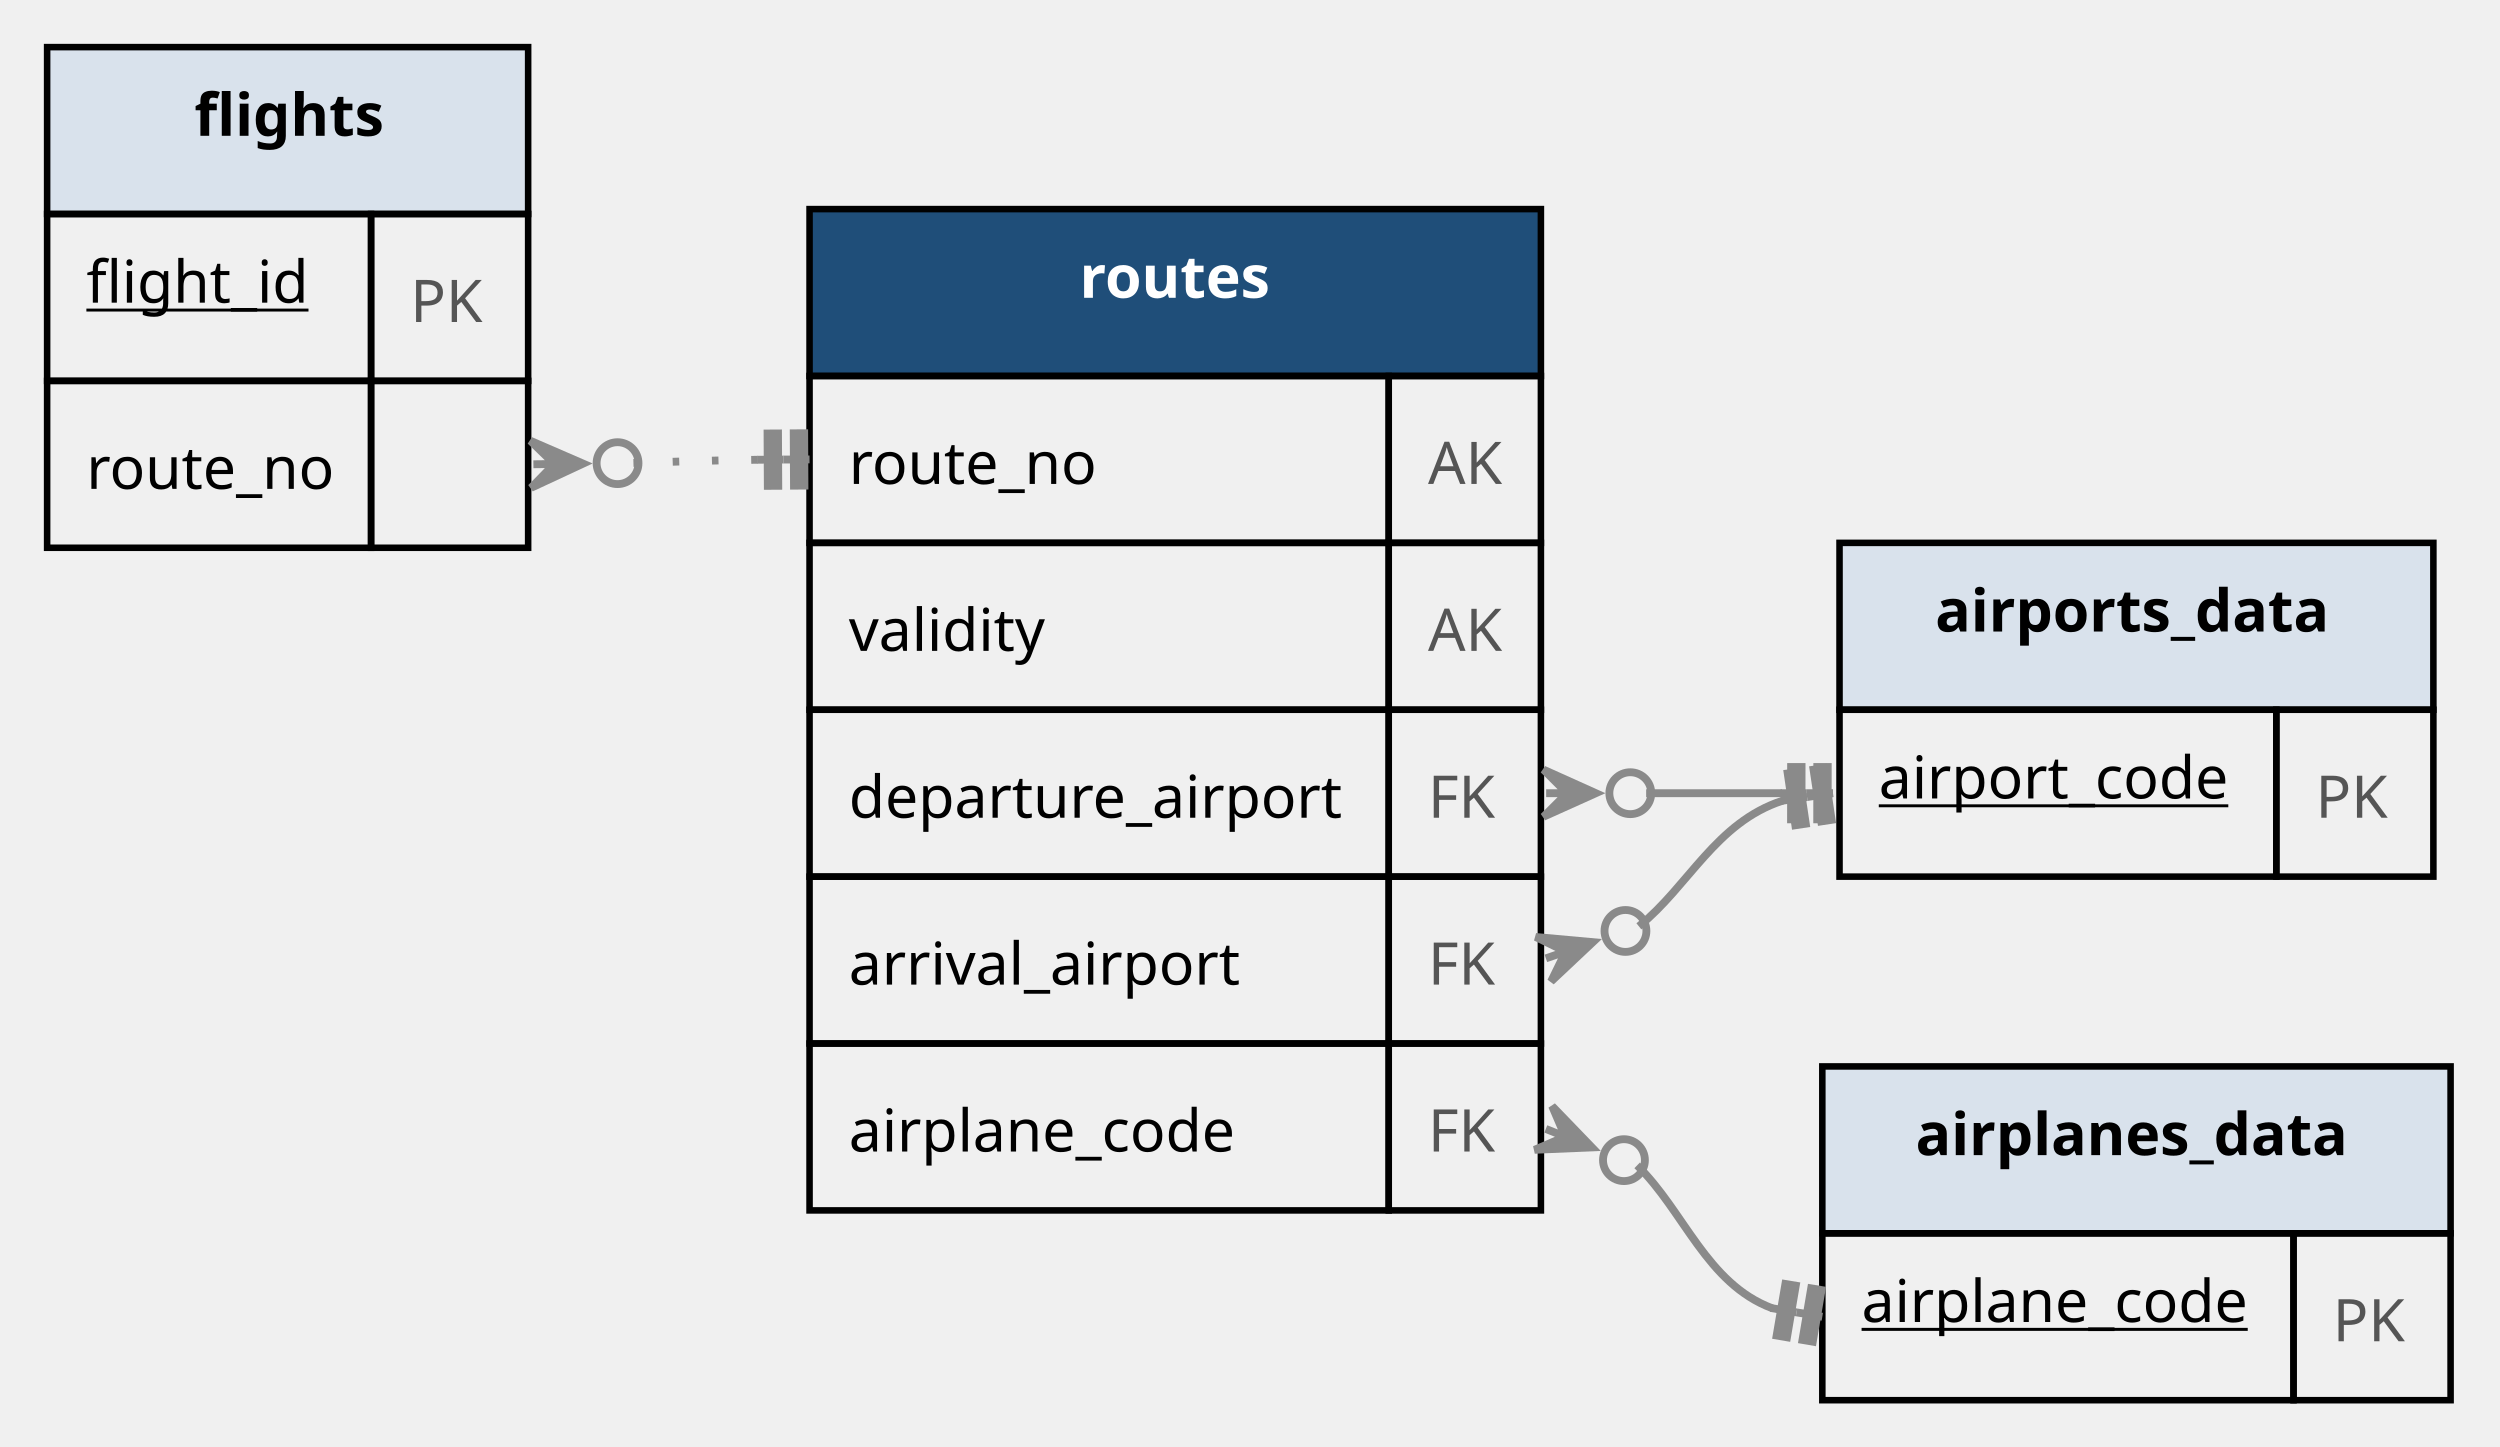
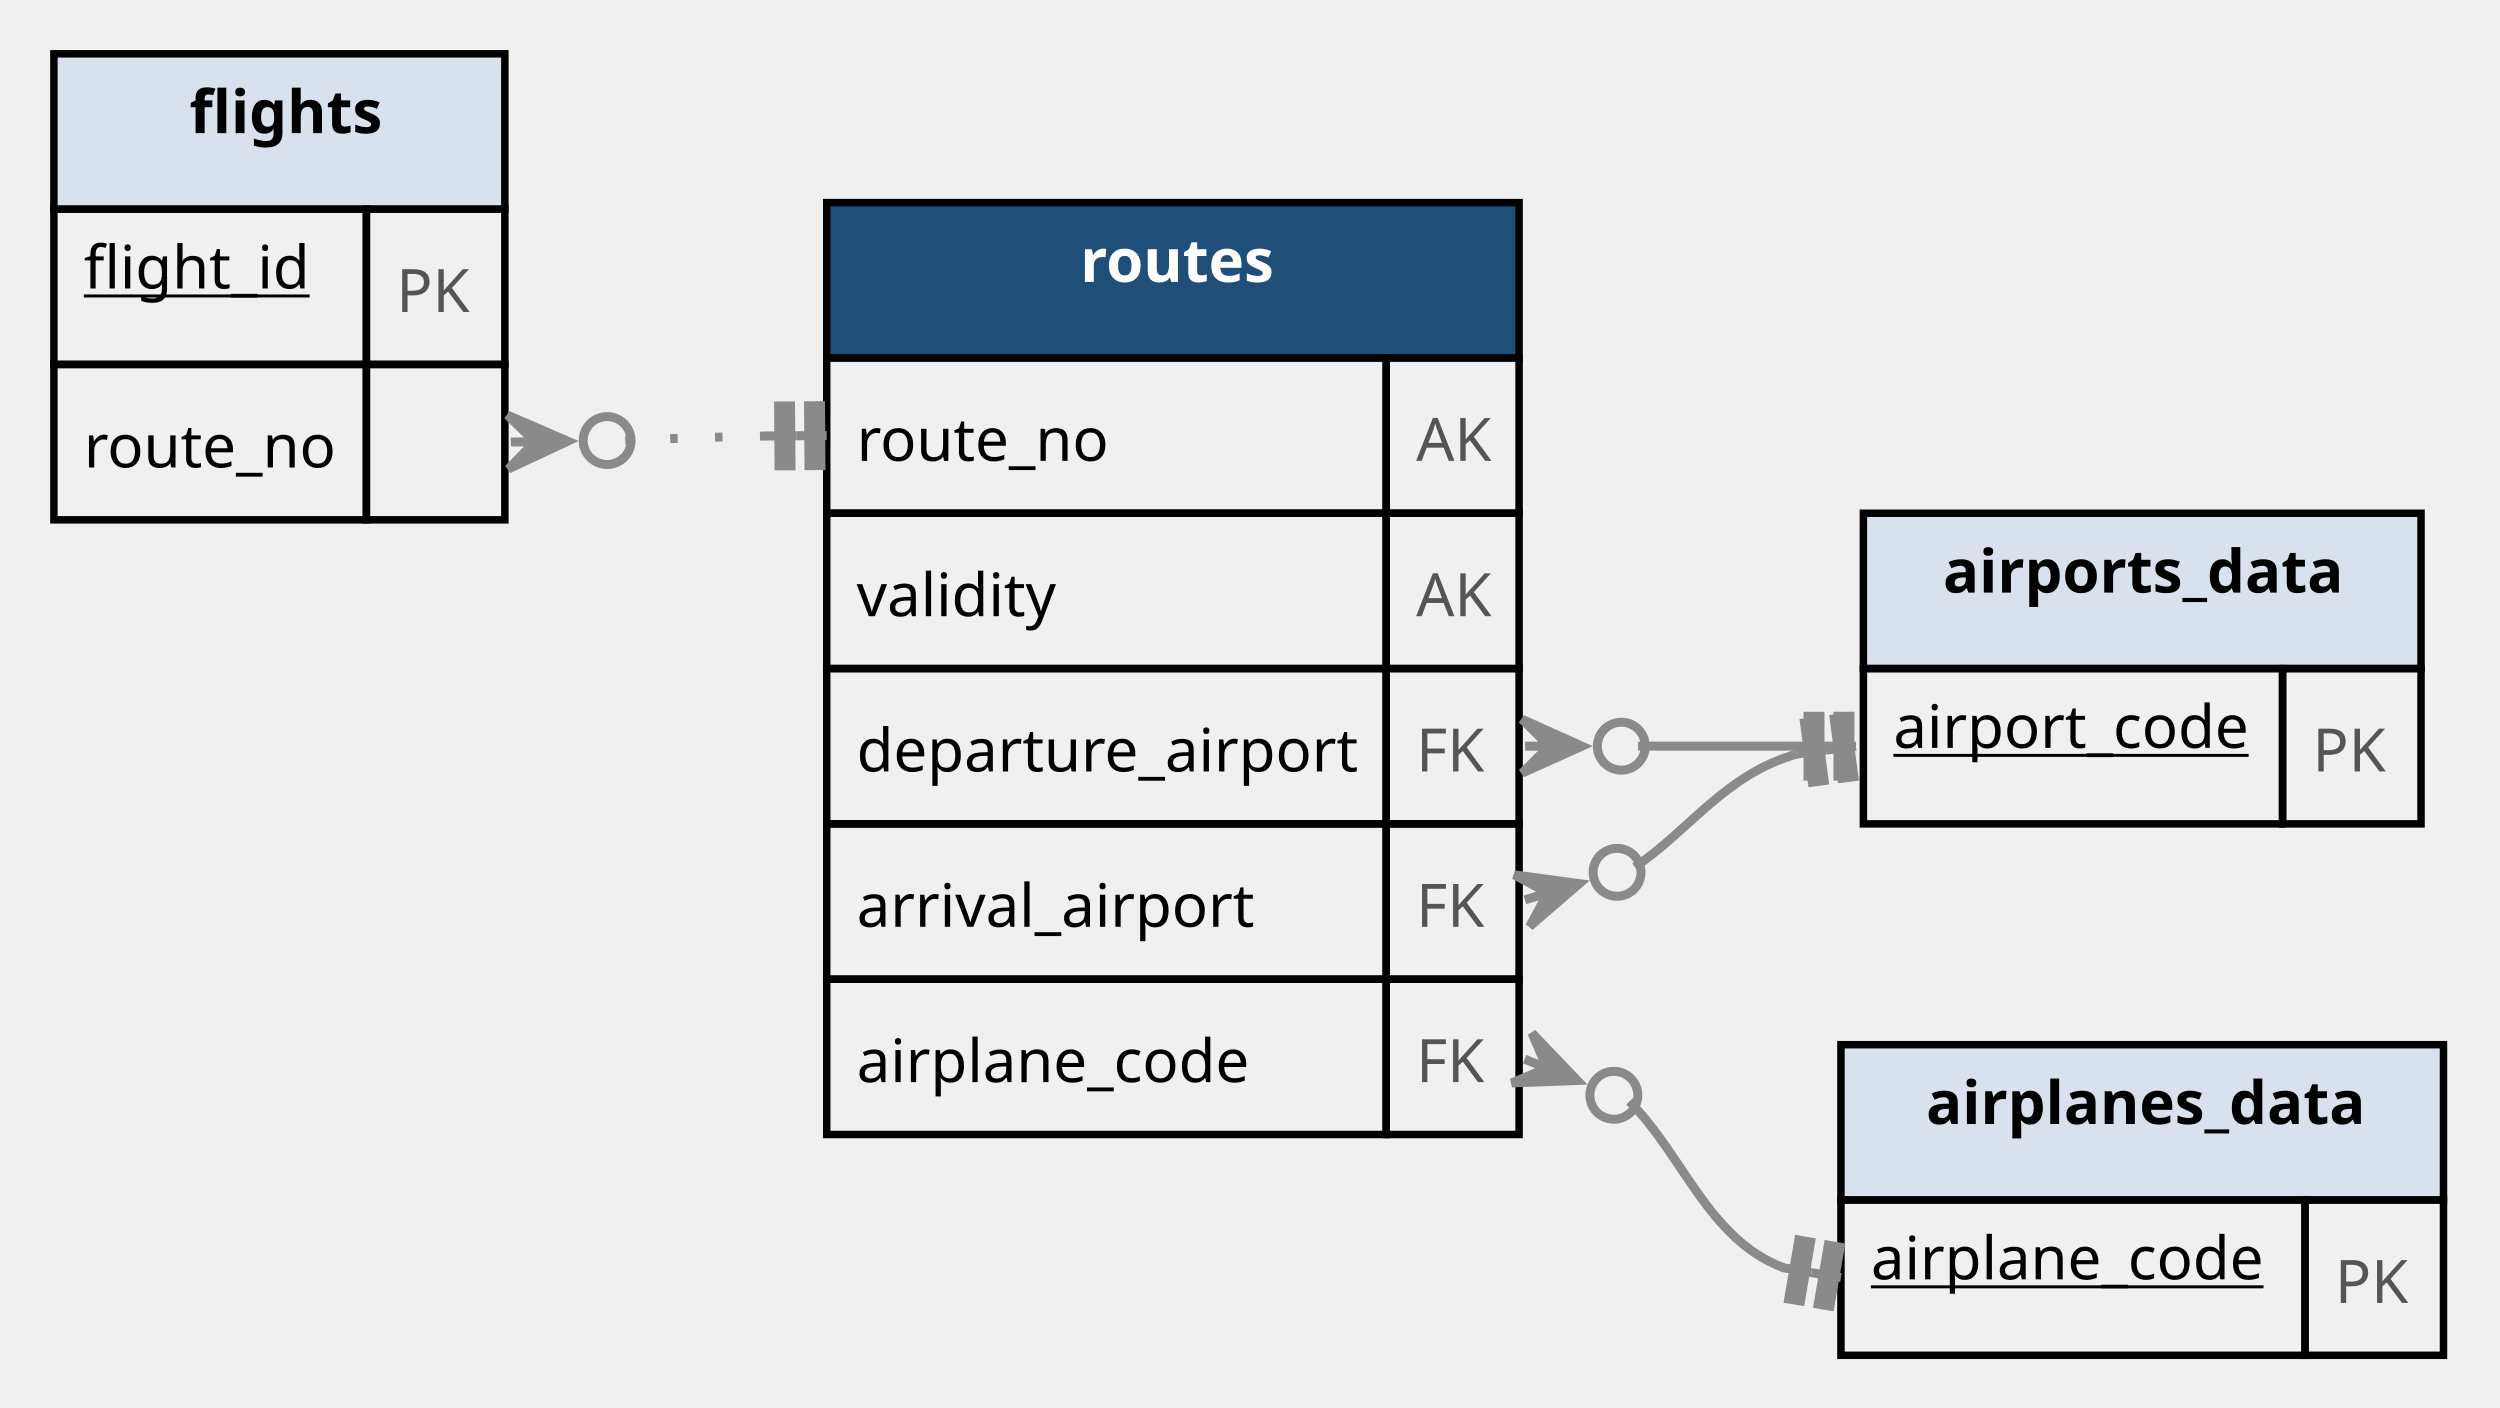
- <svg xmlns="http://www.w3.org/2000/svg" width="382pt" height="221pt" viewBox="0.00 0.00 382.00 221.00">
-   <g id="graph0" class="graph" transform="scale(1 1) rotate(0) translate(7.2 213.95)">
+ <svg xmlns="http://www.w3.org/2000/svg" width="334pt" height="188pt" viewBox="0.00 0.00 334.00 188.00">
+   <g id="graph0" class="graph" transform="scale(1 1) rotate(0) translate(7.2 181.07)">
    <g id="node1" class="node">
-       <polygon fill="#1f4e79" stroke="none" points="116.5,-156.5 116.5,-182 228.25,-182 228.25,-156.5 116.5,-156.5" />
-       <polygon fill="none" stroke="#000000" points="116.5,-156.5 116.5,-182 228.25,-182 228.25,-156.5 116.5,-156.5" />
-       <text xml:space="preserve" text-anchor="start" x="157.75" y="-168.45" font-family="Noto Sans KR" font-weight="bold" font-size="9.00" fill="#ffffff">routes</text>
-       <polygon fill="none" stroke="#000000" points="116.5,-131 116.5,-156.5 205,-156.5 205,-131 116.5,-131" />
-       <text xml:space="preserve" text-anchor="start" x="122.5" y="-140" font-family="Noto Sans KR" font-size="9.00">route_no</text>
-       <polygon fill="none" stroke="#000000" points="205,-131 205,-156.5 228.25,-156.5 228.25,-131 205,-131" />
-       <text xml:space="preserve" text-anchor="start" x="211" y="-140" font-family="Noto Sans KR" font-size="9.00" fill="#555555">AK</text>
-       <polygon fill="none" stroke="#000000" points="116.5,-105.5 116.5,-131 205,-131 205,-105.5 116.5,-105.5" />
-       <text xml:space="preserve" text-anchor="start" x="122.5" y="-114.5" font-family="Noto Sans KR" font-size="9.00">validity</text>
-       <polygon fill="none" stroke="#000000" points="205,-105.5 205,-131 228.25,-131 228.25,-105.5 205,-105.5" />
-       <text xml:space="preserve" text-anchor="start" x="211" y="-114.5" font-family="Noto Sans KR" font-size="9.00" fill="#555555">AK</text>
-       <polygon fill="none" stroke="#000000" points="116.5,-80 116.5,-105.5 205,-105.5 205,-80 116.5,-80" />
-       <text xml:space="preserve" text-anchor="start" x="122.5" y="-89" font-family="Noto Sans KR" font-size="9.00">departure_airport</text>
-       <polygon fill="none" stroke="#000000" points="205,-80 205,-105.5 228.25,-105.5 228.25,-80 205,-80" />
-       <text xml:space="preserve" text-anchor="start" x="211" y="-89" font-family="Noto Sans KR" font-size="9.00" fill="#555555">FK</text>
-       <polygon fill="none" stroke="#000000" points="116.5,-54.5 116.5,-80 205,-80 205,-54.5 116.5,-54.5" />
-       <text xml:space="preserve" text-anchor="start" x="122.5" y="-63.5" font-family="Noto Sans KR" font-size="9.00">arrival_airport</text>
-       <polygon fill="none" stroke="#000000" points="205,-54.5 205,-80 228.25,-80 228.25,-54.5 205,-54.5" />
-       <text xml:space="preserve" text-anchor="start" x="211" y="-63.5" font-family="Noto Sans KR" font-size="9.00" fill="#555555">FK</text>
-       <polygon fill="none" stroke="#000000" points="116.5,-29 116.5,-54.5 205,-54.5 205,-29 116.5,-29" />
-       <text xml:space="preserve" text-anchor="start" x="122.5" y="-38" font-family="Noto Sans KR" font-size="9.00">airplane_code</text>
-       <polygon fill="none" stroke="#000000" points="205,-29 205,-54.5 228.25,-54.5 228.25,-29 205,-29" />
-       <text xml:space="preserve" text-anchor="start" x="211" y="-38" font-family="Noto Sans KR" font-size="9.00" fill="#555555">FK</text>
+       <polygon fill="#1f4e79" stroke="none" points="103.25,-133.25 103.25,-154 195.75,-154 195.75,-133.25 103.25,-133.25" />
+       <polygon fill="none" stroke="#000000" points="103.25,-133.25 103.25,-154 195.75,-154 195.75,-133.25 103.25,-133.25" />
+       <text xml:space="preserve" text-anchor="start" x="137.12" y="-143.4" font-family="Noto Sans KR" font-weight="bold" font-size="8.00" fill="#ffffff">routes</text>
+       <polygon fill="none" stroke="#000000" points="103.25,-112.5 103.25,-133.25 178,-133.25 178,-112.5 103.25,-112.5" />
+       <text xml:space="preserve" text-anchor="start" x="107.25" y="-119.5" font-family="Noto Sans KR" font-size="8.00">route_no</text>
+       <polygon fill="none" stroke="#000000" points="178,-112.5 178,-133.25 195.75,-133.25 195.75,-112.5 178,-112.5" />
+       <text xml:space="preserve" text-anchor="start" x="182" y="-119.5" font-family="Noto Sans KR" font-size="8.00" fill="#555555">AK</text>
+       <polygon fill="none" stroke="#000000" points="103.25,-91.75 103.25,-112.5 178,-112.5 178,-91.75 103.25,-91.75" />
+       <text xml:space="preserve" text-anchor="start" x="107.25" y="-98.75" font-family="Noto Sans KR" font-size="8.00">validity</text>
+       <polygon fill="none" stroke="#000000" points="178,-91.75 178,-112.5 195.75,-112.5 195.75,-91.75 178,-91.75" />
+       <text xml:space="preserve" text-anchor="start" x="182" y="-98.75" font-family="Noto Sans KR" font-size="8.00" fill="#555555">AK</text>
+       <polygon fill="none" stroke="#000000" points="103.25,-71 103.25,-91.75 178,-91.75 178,-71 103.25,-71" />
+       <text xml:space="preserve" text-anchor="start" x="107.25" y="-78" font-family="Noto Sans KR" font-size="8.00">departure_airport</text>
+       <polygon fill="none" stroke="#000000" points="178,-71 178,-91.75 195.75,-91.75 195.75,-71 178,-71" />
+       <text xml:space="preserve" text-anchor="start" x="182" y="-78" font-family="Noto Sans KR" font-size="8.00" fill="#555555">FK</text>
+       <polygon fill="none" stroke="#000000" points="103.25,-50.25 103.25,-71 178,-71 178,-50.25 103.25,-50.25" />
+       <text xml:space="preserve" text-anchor="start" x="107.25" y="-57.25" font-family="Noto Sans KR" font-size="8.00">arrival_airport</text>
+       <polygon fill="none" stroke="#000000" points="178,-50.25 178,-71 195.75,-71 195.75,-50.25 178,-50.25" />
+       <text xml:space="preserve" text-anchor="start" x="182" y="-57.25" font-family="Noto Sans KR" font-size="8.00" fill="#555555">FK</text>
+       <polygon fill="none" stroke="#000000" points="103.25,-29.5 103.25,-50.25 178,-50.25 178,-29.5 103.25,-29.5" />
+       <text xml:space="preserve" text-anchor="start" x="107.25" y="-36.5" font-family="Noto Sans KR" font-size="8.00">airplane_code</text>
+       <polygon fill="none" stroke="#000000" points="178,-29.5 178,-50.25 195.75,-50.25 195.75,-29.5 178,-29.5" />
+       <text xml:space="preserve" text-anchor="start" x="182" y="-36.5" font-family="Noto Sans KR" font-size="8.00" fill="#555555">FK</text>
    </g>
    <g id="node2" class="node">
-       <polygon fill="#d9e2ec" stroke="none" points="273.88,-105.5 273.88,-131 364.62,-131 364.62,-105.5 273.88,-105.5" />
-       <polygon fill="none" stroke="#000000" points="273.88,-105.5 273.88,-131 364.62,-131 364.62,-105.5 273.88,-105.5" />
-       <text xml:space="preserve" text-anchor="start" x="288.5" y="-117.45" font-family="Noto Sans KR" font-weight="bold" font-size="9.00" fill="#000000">airports_data</text>
-       <polygon fill="none" stroke="#000000" points="273.88,-80 273.88,-105.5 340.62,-105.5 340.62,-80 273.88,-80" />
-       <text xml:space="preserve" text-anchor="start" x="279.88" y="-91.95" font-family="Noto Sans KR" text-decoration="underline" font-size="9.00">airport_code</text>
-       <polygon fill="none" stroke="#000000" points="340.62,-80 340.62,-105.5 364.62,-105.5 364.62,-80 340.62,-80" />
-       <text xml:space="preserve" text-anchor="start" x="346.62" y="-89" font-family="Noto Sans KR" font-size="9.00" fill="#555555">PK</text>
+       <polygon fill="#d9e2ec" stroke="none" points="241.75,-91.75 241.75,-112.5 316.25,-112.5 316.25,-91.75 241.75,-91.75" />
+       <polygon fill="none" stroke="#000000" points="241.75,-91.75 241.75,-112.5 316.25,-112.5 316.25,-91.75 241.75,-91.75" />
+       <text xml:space="preserve" text-anchor="start" x="252.38" y="-101.9" font-family="Noto Sans KR" font-weight="bold" font-size="8.00" fill="#000000">airports_data</text>
+       <polygon fill="none" stroke="#000000" points="241.75,-71 241.75,-91.75 297.75,-91.75 297.75,-71 241.75,-71" />
+       <text xml:space="preserve" text-anchor="start" x="245.75" y="-81.15" font-family="Noto Sans KR" text-decoration="underline" font-size="8.00">airport_code</text>
+       <polygon fill="none" stroke="#000000" points="297.75,-71 297.75,-91.75 316.25,-91.75 316.25,-71 297.75,-71" />
+       <text xml:space="preserve" text-anchor="start" x="301.75" y="-78" font-family="Noto Sans KR" font-size="8.00" fill="#555555">PK</text>
    </g>
    <g id="edge1" class="edge">
-       <path fill="none" stroke="#8a8a8a" stroke-width="1.2" d="M244.33,-92.75C251.18,-92.75 256.71,-92.75 265.08,-92.75" />
-       <polygon fill="#8a8a8a" stroke="#8a8a8a" stroke-width="1.2" points="236.65,-92.75 228.65,-89.15 232.25,-92.75 229.05,-92.75 229.05,-92.75 229.05,-92.75 232.25,-92.75 228.65,-96.35 236.65,-92.75" />
-       <ellipse fill="none" stroke="#8a8a8a" stroke-width="1.2" cx="241.91" cy="-92.75" rx="3.2" ry="3.2" />
-       <polygon fill="#8a8a8a" stroke="#8a8a8a" stroke-width="1.2" points="272.07,-88.75 272.08,-96.75 270.48,-96.75 270.47,-88.75 272.07,-88.75" />
-       <polyline fill="none" stroke="#8a8a8a" stroke-width="1.2" points="272.88,-92.75 268.88,-92.75" />
-       <polygon fill="#8a8a8a" stroke="#8a8a8a" stroke-width="1.2" points="268.07,-88.75 268.08,-96.75 266.48,-96.75 266.47,-88.75 268.07,-88.75" />
-       <polyline fill="none" stroke="#8a8a8a" stroke-width="1.2" points="268.88,-92.75 264.88,-92.75" />
+       <path fill="none" stroke="#8a8a8a" stroke-width="1.2" d="M211.65,-81.38C218.68,-81.38 224.28,-81.38 232.81,-81.38" />
+       <polygon fill="#8a8a8a" stroke="#8a8a8a" stroke-width="1.2" points="204.15,-81.38 196.15,-77.78 199.75,-81.38 196.55,-81.38 196.55,-81.38 196.55,-81.38 199.75,-81.38 196.15,-84.98 204.15,-81.38" />
+       <ellipse fill="none" stroke="#8a8a8a" stroke-width="1.2" cx="209.41" cy="-81.38" rx="3.2" ry="3.2" />
+       <polygon fill="#8a8a8a" stroke="#8a8a8a" stroke-width="1.2" points="239.95,-77.38 239.95,-85.38 238.35,-85.38 238.35,-77.38 239.95,-77.38" />
+       <polyline fill="none" stroke="#8a8a8a" stroke-width="1.2" points="240.75,-81.38 236.75,-81.38" />
+       <polygon fill="#8a8a8a" stroke="#8a8a8a" stroke-width="1.2" points="235.95,-77.38 235.95,-85.38 234.35,-85.38 234.35,-77.38 235.95,-77.38" />
+       <polyline fill="none" stroke="#8a8a8a" stroke-width="1.2" points="236.75,-81.38 232.75,-81.38" />
    </g>
    <g id="edge2" class="edge">
-       <path fill="none" stroke="#8a8a8a" stroke-width="1.2" d="M243.22,-72.41C250.81,-78.52 254.98,-88.29 265.19,-91.61" />
-       <polygon fill="#8a8a8a" stroke="#8a8a8a" stroke-width="1.2" points="236.19,-69.99 229.8,-63.98 232.03,-68.55 229.01,-67.51 229.01,-67.51 229.01,-67.51 232.03,-68.55 227.46,-70.78 236.19,-69.99" />
-       <ellipse fill="none" stroke="#8a8a8a" stroke-width="1.2" cx="241.17" cy="-71.7" rx="3.2" ry="3.2" />
-       <polygon fill="#8a8a8a" stroke="#8a8a8a" stroke-width="1.2" points="272.67,-88.68 271.5,-96.59 269.91,-96.35 271.09,-88.44 272.67,-88.68" />
-       <polyline fill="none" stroke="#8a8a8a" stroke-width="1.2" points="272.88,-92.75 268.92,-92.16" />
-       <polygon fill="#8a8a8a" stroke="#8a8a8a" stroke-width="1.2" points="268.72,-88.09 267.54,-96 265.96,-95.77 267.13,-87.85 268.72,-88.09" />
-       <polyline fill="none" stroke="#8a8a8a" stroke-width="1.2" points="268.92,-92.16 264.96,-91.57" />
+       <path fill="none" stroke="#8a8a8a" stroke-width="1.2" d="M211.2,-65.23C218.53,-70.15 223.28,-77.61 232.84,-80.33" />
+       <polygon fill="#8a8a8a" stroke="#8a8a8a" stroke-width="1.2" points="203.8,-63.02 197.16,-57.29 199.58,-61.77 196.52,-60.85 196.52,-60.85 196.52,-60.85 199.58,-61.77 195.11,-64.19 203.8,-63.02" />
+       <ellipse fill="none" stroke="#8a8a8a" stroke-width="1.2" cx="208.84" cy="-64.53" rx="3.2" ry="3.2" />
+       <polygon fill="#8a8a8a" stroke="#8a8a8a" stroke-width="1.2" points="240.48,-77.3 239.43,-85.24 237.85,-85.03 238.89,-77.1 240.48,-77.3" />
+       <polyline fill="none" stroke="#8a8a8a" stroke-width="1.2" points="240.75,-81.38 236.78,-80.85" />
+       <polygon fill="#8a8a8a" stroke="#8a8a8a" stroke-width="1.2" points="236.51,-76.78 235.47,-84.71 233.88,-84.5 234.93,-76.57 236.51,-76.78" />
+       <polyline fill="none" stroke="#8a8a8a" stroke-width="1.2" points="236.78,-80.85 232.82,-80.33" />
    </g>
    <g id="node3" class="node">
-       <polygon fill="#d9e2ec" stroke="none" points="271.25,-25.5 271.25,-51 367.25,-51 367.25,-25.5 271.25,-25.5" />
-       <polygon fill="none" stroke="#000000" points="271.25,-25.5 271.25,-51 367.25,-51 367.25,-25.5 271.25,-25.5" />
-       <text xml:space="preserve" text-anchor="start" x="285.5" y="-37.45" font-family="Noto Sans KR" font-weight="bold" font-size="9.00" fill="#000000">airplanes_data</text>
-       <polygon fill="none" stroke="#000000" points="271.25,0 271.25,-25.5 343.25,-25.5 343.25,0 271.25,0" />
-       <text xml:space="preserve" text-anchor="start" x="277.25" y="-11.95" font-family="Noto Sans KR" text-decoration="underline" font-size="9.00">airplane_code</text>
-       <polygon fill="none" stroke="#000000" points="343.25,0 343.25,-25.5 367.25,-25.5 367.25,0 343.25,0" />
-       <text xml:space="preserve" text-anchor="start" x="349.25" y="-9" font-family="Noto Sans KR" font-size="9.00" fill="#555555">PK</text>
+       <polygon fill="#d9e2ec" stroke="none" points="238.75,-20.75 238.75,-41.5 319.25,-41.5 319.25,-20.75 238.75,-20.75" />
+       <polygon fill="none" stroke="#000000" points="238.75,-20.75 238.75,-41.5 319.25,-41.5 319.25,-20.75 238.75,-20.75" />
+       <text xml:space="preserve" text-anchor="start" x="250.12" y="-30.9" font-family="Noto Sans KR" font-weight="bold" font-size="8.00" fill="#000000">airplanes_data</text>
+       <polygon fill="none" stroke="#000000" points="238.75,0 238.75,-20.75 300.75,-20.75 300.75,0 238.75,0" />
+       <text xml:space="preserve" text-anchor="start" x="242.75" y="-10.15" font-family="Noto Sans KR" text-decoration="underline" font-size="8.00">airplane_code</text>
+       <polygon fill="none" stroke="#000000" points="300.75,0 300.75,-20.75 319.25,-20.75 319.25,0 300.75,0" />
+       <text xml:space="preserve" text-anchor="start" x="304.75" y="-7" font-family="Noto Sans KR" font-size="8.00" fill="#555555">PK</text>
    </g>
    <g id="edge3" class="edge">
-       <path fill="none" stroke="#8a8a8a" stroke-width="1.2" d="M242.95,-35.88C250.12,-28.93 253.54,-17.82 263.59,-14.05" />
-       <polygon fill="#8a8a8a" stroke="#8a8a8a" stroke-width="1.2" points="236.05,-38.63 227.29,-38.26 231.96,-40.27 229,-41.45 229,-41.45 229,-41.45 231.96,-40.27 229.96,-44.94 236.05,-38.63" />
-       <ellipse fill="none" stroke="#8a8a8a" stroke-width="1.2" cx="240.94" cy="-36.68" rx="3.2" ry="3.2" />
-       <polygon fill="#8a8a8a" stroke="#8a8a8a" stroke-width="1.2" points="269.79,-8.94 271.13,-16.83 269.55,-17.09 268.22,-9.21 269.79,-8.94" />
-       <polyline fill="none" stroke="#8a8a8a" stroke-width="1.2" points="271.25,-12.75 267.31,-13.42" />
-       <polygon fill="#8a8a8a" stroke="#8a8a8a" stroke-width="1.2" points="265.85,-9.61 267.19,-17.5 265.61,-17.76 264.27,-9.88 265.85,-9.61" />
-       <polyline fill="none" stroke="#8a8a8a" stroke-width="1.2" points="267.31,-13.42 263.36,-14.09" />
+       <path fill="none" stroke="#8a8a8a" stroke-width="1.2" d="M210.48,-33.91C217.64,-26.83 220.99,-15.53 231.06,-11.7" />
+       <polygon fill="#8a8a8a" stroke="#8a8a8a" stroke-width="1.2" points="203.54,-36.72 194.77,-36.39 199.46,-38.37 196.49,-39.57 196.49,-39.57 196.49,-39.57 199.46,-38.37 197.47,-43.06 203.54,-36.72" />
+       <ellipse fill="none" stroke="#8a8a8a" stroke-width="1.2" cx="208.41" cy="-34.74" rx="3.2" ry="3.2" />
+       <polygon fill="#8a8a8a" stroke="#8a8a8a" stroke-width="1.2" points="237.28,-6.57 238.64,-14.45 237.06,-14.72 235.71,-6.84 237.28,-6.57" />
+       <polyline fill="none" stroke="#8a8a8a" stroke-width="1.2" points="238.75,-10.38 234.81,-11.05" />
+       <polygon fill="#8a8a8a" stroke="#8a8a8a" stroke-width="1.2" points="233.34,-7.25 234.7,-15.13 233.12,-15.4 231.77,-7.52 233.34,-7.25" />
+       <polyline fill="none" stroke="#8a8a8a" stroke-width="1.2" points="234.81,-11.05 230.87,-11.73" />
    </g>
    <g id="node4" class="node">
-       <polygon fill="#d9e2ec" stroke="none" points="0,-181.25 0,-206.75 73.5,-206.75 73.5,-181.25 0,-181.25" />
-       <polygon fill="none" stroke="#000000" points="0,-181.25 0,-206.75 73.5,-206.75 73.5,-181.25 0,-181.25" />
-       <text xml:space="preserve" text-anchor="start" x="22.5" y="-193.2" font-family="Noto Sans KR" font-weight="bold" font-size="9.00" fill="#000000">flights</text>
-       <polygon fill="none" stroke="#000000" points="0,-155.75 0,-181.25 49.5,-181.25 49.5,-155.75 0,-155.75" />
-       <text xml:space="preserve" text-anchor="start" x="6" y="-167.7" font-family="Noto Sans KR" text-decoration="underline" font-size="9.00">flight_id</text>
-       <polygon fill="none" stroke="#000000" points="49.5,-155.75 49.5,-181.25 73.5,-181.25 73.5,-155.75 49.5,-155.75" />
-       <text xml:space="preserve" text-anchor="start" x="55.5" y="-164.75" font-family="Noto Sans KR" font-size="9.00" fill="#555555">PK</text>
-       <polygon fill="none" stroke="#000000" points="0,-130.25 0,-155.75 49.5,-155.75 49.5,-130.25 0,-130.25" />
-       <text xml:space="preserve" text-anchor="start" x="6" y="-139.25" font-family="Noto Sans KR" font-size="9.00">route_no</text>
-       <polygon fill="none" stroke="#000000" points="49.5,-130.25 49.5,-155.75 73.5,-155.75 73.5,-130.25 49.5,-130.25" />
-       <text xml:space="preserve" text-anchor="start" x="55.5" y="-139.25" font-family="Noto Sans KR" font-size="9.00"> </text>
+       <polygon fill="#d9e2ec" stroke="none" points="0,-153.12 0,-173.88 60.25,-173.88 60.25,-153.12 0,-153.12" />
+       <polygon fill="none" stroke="#000000" points="0,-153.12 0,-173.88 60.25,-173.88 60.25,-153.12 0,-153.12" />
+       <text xml:space="preserve" text-anchor="start" x="18.12" y="-163.28" font-family="Noto Sans KR" font-weight="bold" font-size="8.00" fill="#000000">flights</text>
+       <polygon fill="none" stroke="#000000" points="0,-132.38 0,-153.12 41.75,-153.12 41.75,-132.38 0,-132.38" />
+       <text xml:space="preserve" text-anchor="start" x="4" y="-142.53" font-family="Noto Sans KR" text-decoration="underline" font-size="8.00">flight_id</text>
+       <polygon fill="none" stroke="#000000" points="41.75,-132.38 41.75,-153.12 60.25,-153.12 60.25,-132.38 41.75,-132.38" />
+       <text xml:space="preserve" text-anchor="start" x="45.75" y="-139.38" font-family="Noto Sans KR" font-size="8.00" fill="#555555">PK</text>
+       <polygon fill="none" stroke="#000000" points="0,-111.62 0,-132.38 41.75,-132.38 41.75,-111.62 0,-111.62" />
+       <text xml:space="preserve" text-anchor="start" x="4" y="-118.62" font-family="Noto Sans KR" font-size="8.00">route_no</text>
+       <polygon fill="none" stroke="#000000" points="41.75,-111.62 41.75,-132.38 60.25,-132.38 60.25,-111.62 41.75,-111.62" />
+       <text xml:space="preserve" text-anchor="start" x="45.75" y="-118.62" font-family="Noto Sans KR" font-size="8.00"> </text>
    </g>
    <g id="edge4" class="edge">
-       <path fill="none" stroke="#8a8a8a" stroke-width="1.2" stroke-dasharray="1,5" d="M89.59,-143.21C95.83,-143.38 101.02,-143.61 108.68,-143.7" />
-       <polygon fill="#8a8a8a" stroke="#8a8a8a" stroke-width="1.2" points="81.9,-143.11 73.95,-139.41 77.5,-143.05 74.3,-143.01 74.3,-143.01 74.3,-143.01 77.5,-143.05 73.85,-146.6 81.9,-143.11" />
-       <ellipse fill="none" stroke="#8a8a8a" stroke-width="1.2" cx="87.16" cy="-143.18" rx="3.2" ry="3.2" />
-       <polygon fill="#8a8a8a" stroke="#8a8a8a" stroke-width="1.2" points="115.72,-139.75 115.68,-147.75 114.08,-147.74 114.12,-139.74 115.72,-139.75" />
-       <polyline fill="none" stroke="#8a8a8a" stroke-width="1.2" points="116.5,-143.75 112.5,-143.73" />
-       <polygon fill="#8a8a8a" stroke="#8a8a8a" stroke-width="1.2" points="111.72,-139.72 111.68,-147.72 110.08,-147.71 110.12,-139.71 111.72,-139.72" />
-       <polyline fill="none" stroke="#8a8a8a" stroke-width="1.2" points="112.5,-143.73 108.5,-143.7" />
+       <path fill="none" stroke="#8a8a8a" stroke-width="1.2" stroke-dasharray="1,5" d="M76.34,-122.25C82.58,-122.45 87.77,-122.71 95.43,-122.82" />
+       <polygon fill="#8a8a8a" stroke="#8a8a8a" stroke-width="1.2" points="68.65,-122.13 60.71,-118.41 64.25,-122.06 61.05,-122.01 61.05,-122.01 61.05,-122.01 64.25,-122.06 60.6,-125.61 68.65,-122.13" />
+       <ellipse fill="none" stroke="#8a8a8a" stroke-width="1.2" cx="73.91" cy="-122.21" rx="3.2" ry="3.2" />
+       <polygon fill="#8a8a8a" stroke="#8a8a8a" stroke-width="1.2" points="102.48,-118.87 102.42,-126.87 100.82,-126.86 100.88,-118.86 102.48,-118.87" />
+       <polyline fill="none" stroke="#8a8a8a" stroke-width="1.2" points="103.25,-122.88 99.25,-122.85" />
+       <polygon fill="#8a8a8a" stroke="#8a8a8a" stroke-width="1.2" points="98.48,-118.84 98.42,-126.84 96.82,-126.83 96.88,-118.83 98.48,-118.84" />
+       <polyline fill="none" stroke="#8a8a8a" stroke-width="1.2" points="99.25,-122.85 95.25,-122.82" />
    </g>
  </g>
</svg>
